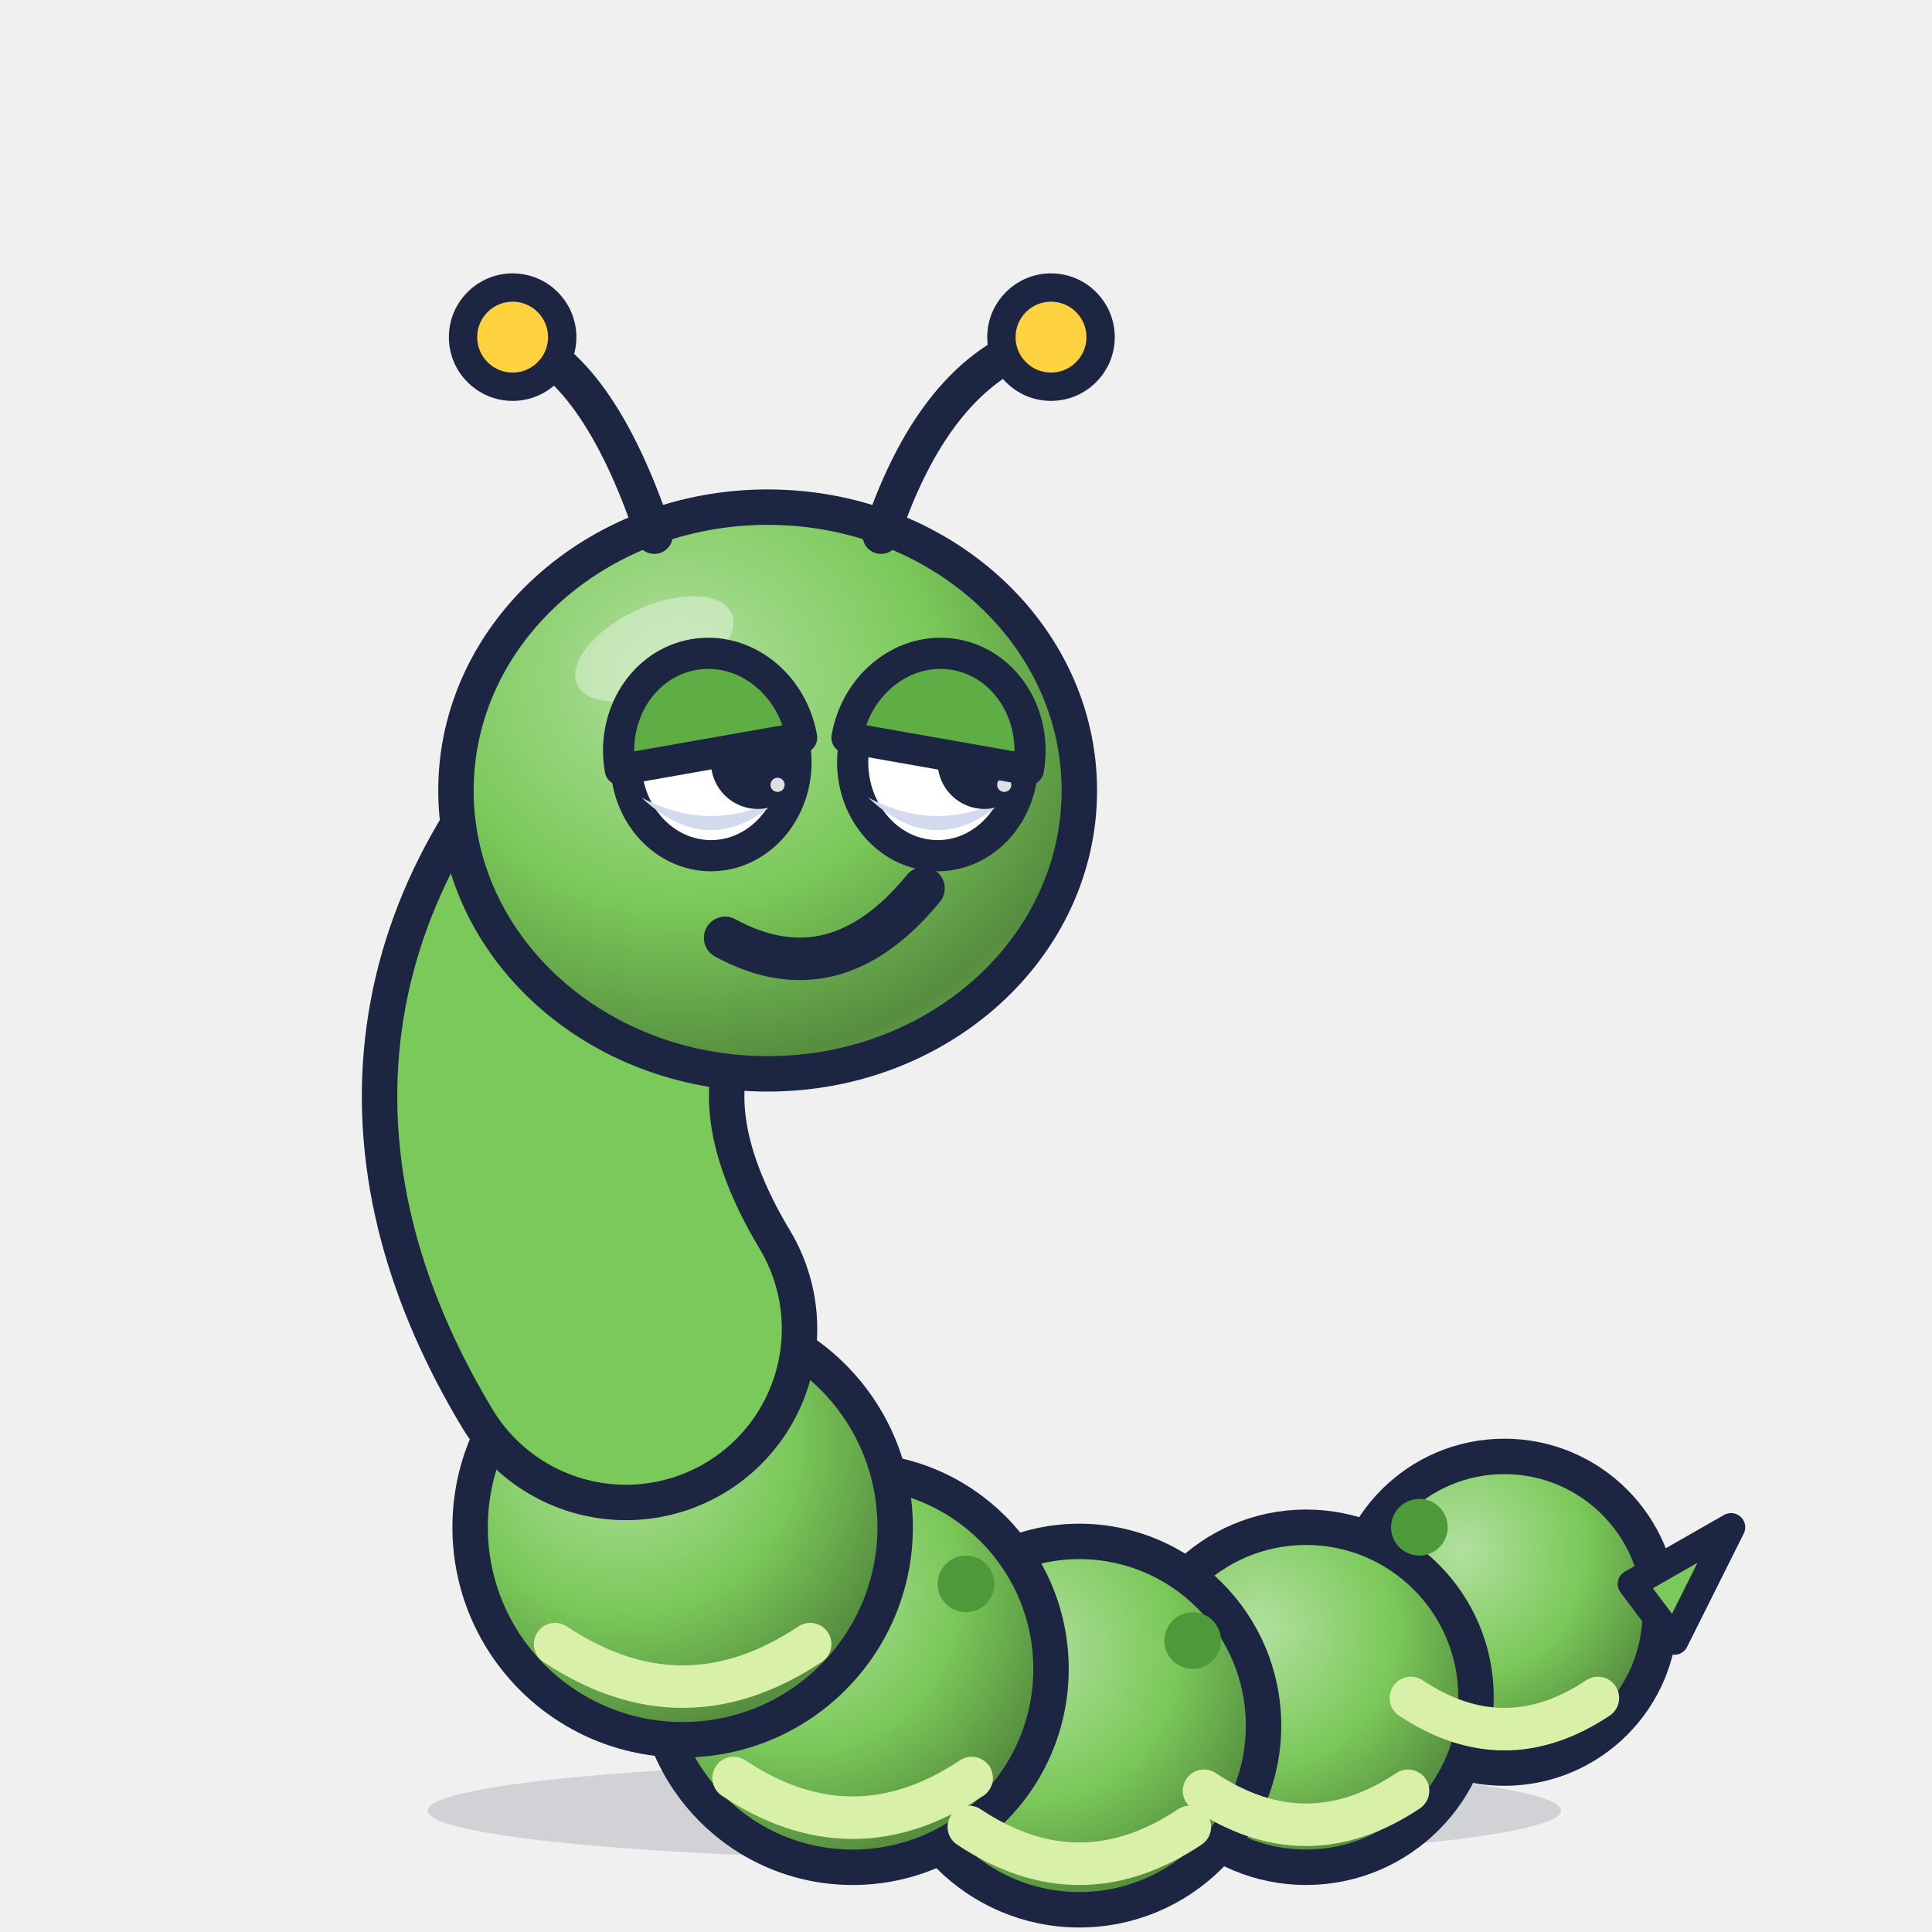
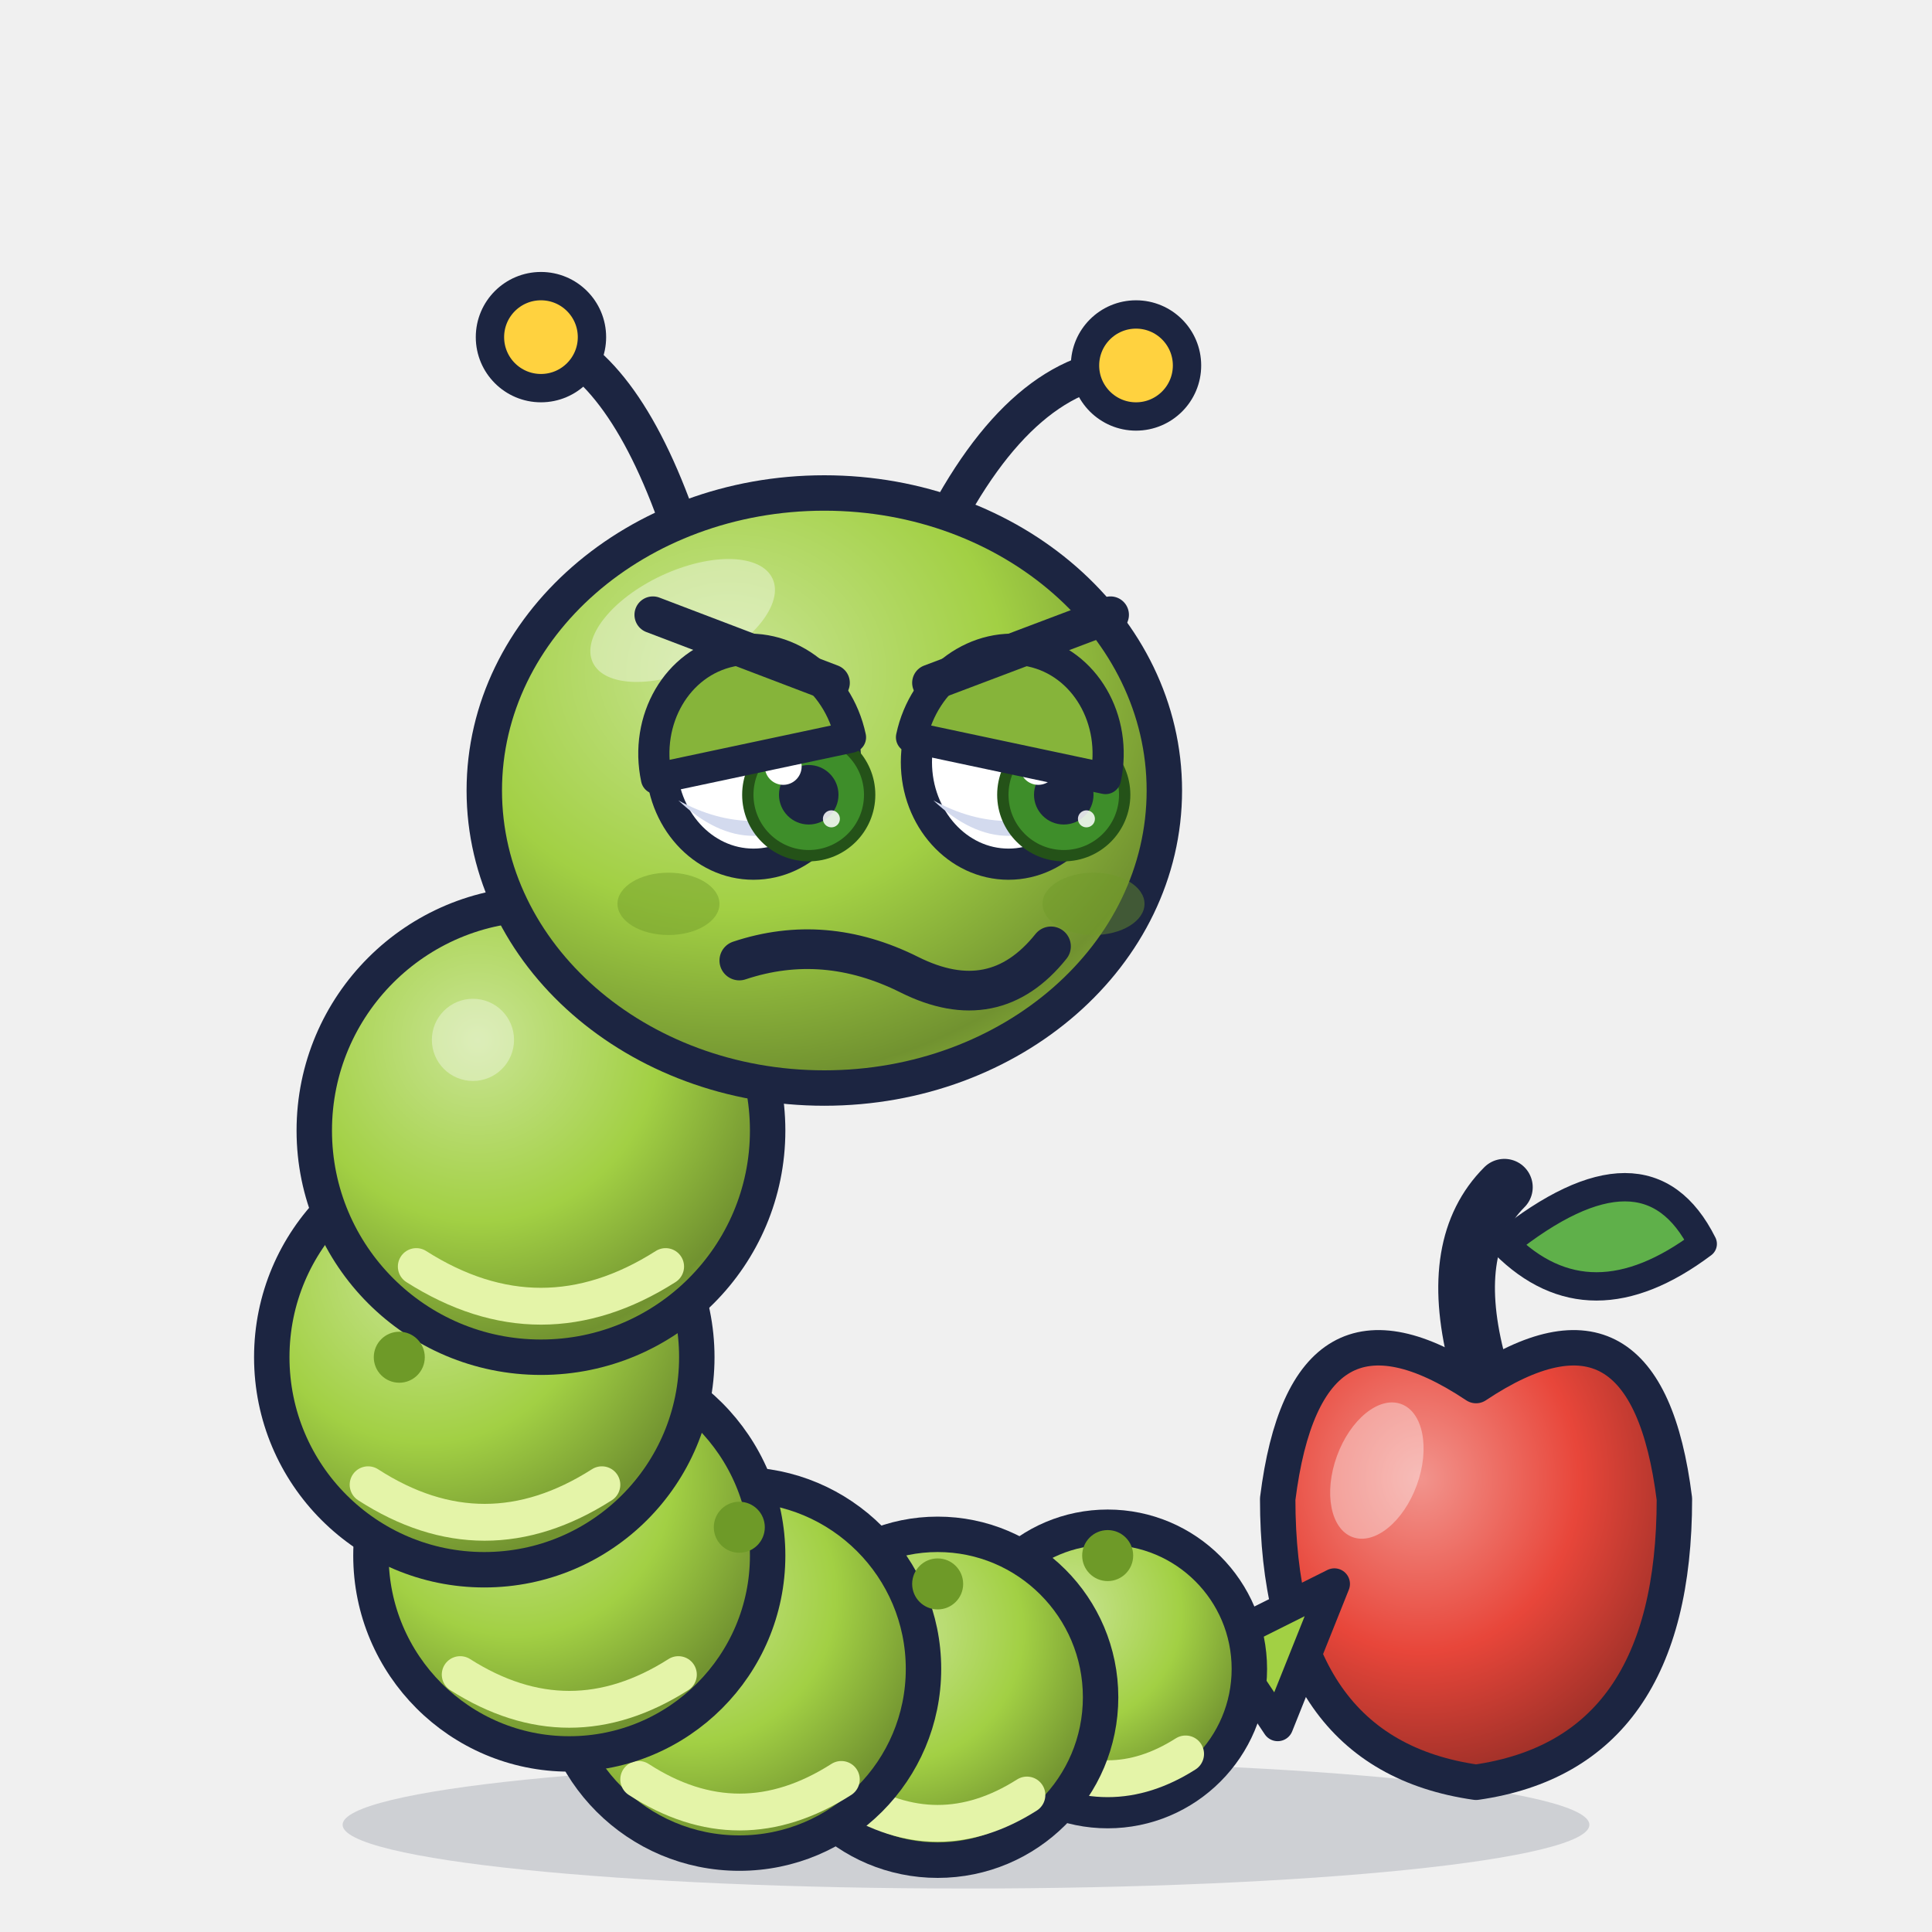
<svg aria-hidden="true" viewBox="0 0 120 120">
  <defs>
+     <radialGradient id="m-neidwurm__b" cx="36%" cy="30%" r="80%">
+       <stop offset="0" stop-color="#c9e493" />
+       <stop offset=".5" stop-color="#a2d044" />
+       <stop offset=".86" stop-color="#719230" />
+       <stop offset="1" stop-color="#8bb33a" />
+     </radialGradient>
    <radialGradient id="m-neidwurm__a" cx="36%" cy="30%" r="80%">
-       <stop offset="0" stop-color="#b2e09f" />
-       <stop offset=".5" stop-color="#7bc95a" />
-       <stop offset=".86" stop-color="#568d3f" />
-       <stop offset="1" stop-color="#6aad4d" />
+       <stop offset="0" stop-color="#f2948d" />
+       <stop offset=".5" stop-color="#e8463a" />
+       <stop offset=".86" stop-color="#a23129" />
+       <stop offset="1" stop-color="#c83c32" />
    </radialGradient>
  </defs>
  <g transform="matrix(.88 0 0 .88 7.2 13.9)">
-     <ellipse cx="62" cy="112" fill="#1c2541" opacity=".15" rx="40" ry="3.5" />
-     <circle cx="98" cy="98" r="11" fill="url(#m-neidwurm__a)" stroke="#1c2541" stroke-linecap="round" stroke-linejoin="round" stroke-width="2.5" />
-     <circle cx="84" cy="104" r="12" fill="url(#m-neidwurm__a)" stroke="#1c2541" stroke-linecap="round" stroke-linejoin="round" stroke-width="2.5" />
-     <circle cx="68" cy="106" r="13" fill="url(#m-neidwurm__a)" stroke="#1c2541" stroke-linecap="round" stroke-linejoin="round" stroke-width="2.5" />
-     <circle cx="52" cy="102" r="14" fill="url(#m-neidwurm__a)" stroke="#1c2541" stroke-linecap="round" stroke-linejoin="round" stroke-width="2.5" />
-     <circle cx="40" cy="92" r="15" fill="url(#m-neidwurm__a)" stroke="#1c2541" stroke-linecap="round" stroke-linejoin="round" stroke-width="2.5" />
-     <path fill="none" stroke="#d8f0a8" stroke-linecap="round" stroke-width="3" d="M91.4 104.05q6.6 4.4 13.2 0" />
-     <path fill="none" stroke="#d8f0a8" stroke-linecap="round" stroke-width="3" d="M76.8 110.6q7.2 4.8 14.4 0" />
-     <path fill="none" stroke="#d8f0a8" stroke-linecap="round" stroke-width="3" d="M60.2 113.15q7.8 5.2 15.6 0" />
-     <path fill="none" stroke="#d8f0a8" stroke-linecap="round" stroke-width="3" d="M43.6 109.7q8.4 5.6 16.8 0" />
-     <path fill="none" stroke="#d8f0a8" stroke-linecap="round" stroke-width="3" d="M31 100.25q9 6 18 0" />
-     <path fill="#7bc95a" stroke="#1c2541" stroke-linecap="round" stroke-linejoin="round" stroke-width="2" d="m107 96 7-4-4 8Z" />
-     <path fill="none" stroke="#1c2541" stroke-linecap="round" stroke-width="27" d="M36 78q-12-20 4-36" />
-     <path fill="none" stroke="#7bc95a" stroke-linecap="round" stroke-width="22" d="M36 78q-12-20 4-36" />
-     <ellipse cx="46" cy="40" fill="url(#m-neidwurm__a)" stroke="#1c2541" stroke-linecap="round" stroke-linejoin="round" stroke-width="2.5" rx="22" ry="20" />
-     <path fill="none" stroke="#1c2541" stroke-linecap="round" stroke-linejoin="round" stroke-width="2.6" d="M38 22Q34 10 28 8m26 14q4-12 12-14" />
-     <circle cx="28" cy="8" r="3.5" fill="#ffd23f" stroke="#1c2541" stroke-linecap="round" stroke-linejoin="round" stroke-width="2" />
-     <circle cx="66" cy="8" r="3.5" fill="#ffd23f" stroke="#1c2541" stroke-linecap="round" stroke-linejoin="round" stroke-width="2" />
-     <ellipse cx="38" cy="30" fill="#fff" opacity=".38" rx="6" ry="3" transform="rotate(-25 38 30)" />
-     <circle cx="60" cy="96" r="2" fill="#4e9a3a" />
-     <circle cx="76" cy="100" r="2" fill="#4e9a3a" />
-     <circle cx="92" cy="92" r="2" fill="#4e9a3a" />
-     <ellipse cx="42" cy="38" fill="#fff" stroke="#1c2541" stroke-linecap="round" stroke-linejoin="round" stroke-width="2.2" rx="6" ry="6.6" />
-     <path fill="#d3daee" d="M37.1 40.5q4.9 4.6 9.8 0-4.9 2.6-9.8 0" />
-     <circle cx="45.3" cy="38" r="3.3" fill="#1c2541" />
-     <circle cx="43.6" cy="36.2" r="1.2" fill="#fff" />
-     <circle cx="46.7" cy="39.6" r=".5" fill="#fff" opacity=".85" />
-     <path fill="#5fae45" stroke="#1c2541" stroke-linecap="round" stroke-linejoin="round" stroke-width="2.2" d="M35.5 37.4a6.5 7.1 0 0 1 13 0Z" transform="rotate(-10 42 37.4)" />
-     <ellipse cx="58" cy="38" fill="#fff" stroke="#1c2541" stroke-linecap="round" stroke-linejoin="round" stroke-width="2.2" rx="6" ry="6.6" />
-     <path fill="#d3daee" d="M53.1 40.5q4.9 4.6 9.8 0-4.9 2.6-9.8 0" />
-     <circle cx="61.3" cy="38" r="3.3" fill="#1c2541" />
-     <circle cx="59.6" cy="36.2" r="1.2" fill="#fff" />
-     <circle cx="62.7" cy="39.6" r=".5" fill="#fff" opacity=".85" />
-     <path fill="#5fae45" stroke="#1c2541" stroke-linecap="round" stroke-linejoin="round" stroke-width="2.2" d="M51.5 37.4a6.5 7.1 0 0 1 13 0Z" transform="rotate(10 58 37.4)" />
-     <path fill="none" stroke="#1c2541" stroke-linecap="round" stroke-linejoin="round" stroke-width="3" d="M43 50.4q7.7 4.2 14-3.5" />
+     <ellipse cx="60" cy="113" fill="#1c2541" opacity=".16" rx="44" ry="4.5" />
+     <path fill="none" stroke="#1c2541" stroke-linecap="round" stroke-width="4" d="M96 80q-2-8 2-12" />
+     <path fill="#5fb04a" stroke="#1c2541" stroke-linecap="round" stroke-linejoin="round" stroke-width="2" d="M98 72q10-8 14 0-8 6-14 0" />
+     <path fill="url(#m-neidwurm__a)" stroke="#1c2541" stroke-linecap="round" stroke-linejoin="round" stroke-width="2.5" d="M96 82q-12-8-14 8 0 18 14 20 14-2 14-20-2-16-14-8" />
+     <ellipse cx="89" cy="88" fill="#fff" opacity=".38" rx="3" ry="5" transform="rotate(20 89 88)" />
+     <path fill="#a2d044" stroke="#1c2541" stroke-linecap="round" stroke-linejoin="round" stroke-width="2.2" d="m78 100 8-4-4 10Z" />
+     <circle cx="70" cy="102" r="10" fill="url(#m-neidwurm__b)" stroke="#1c2541" stroke-linecap="round" stroke-linejoin="round" stroke-width="2.5" />
+     <path fill="none" stroke="#e4f4a8" stroke-linecap="round" stroke-width="2.6" d="M64.5 108q5.5 3.5 11 0" />
+     <circle cx="67" cy="98" r="1.8" fill="#fff" opacity=".35" />
+     <circle cx="58" cy="104" r="11.5" fill="url(#m-neidwurm__b)" stroke="#1c2541" stroke-linecap="round" stroke-linejoin="round" stroke-width="2.5" />
+     <path fill="none" stroke="#e4f4a8" stroke-linecap="round" stroke-width="2.6" d="M51.7 110.9q6.3 4 12.6 0" />
+     <circle cx="54.6" cy="99.4" r="2.1" fill="#fff" opacity=".35" />
+     <circle cx="44" cy="102" r="13" fill="url(#m-neidwurm__b)" stroke="#1c2541" stroke-linecap="round" stroke-linejoin="round" stroke-width="2.5" />
+     <path fill="none" stroke="#e4f4a8" stroke-linecap="round" stroke-width="2.6" d="M36.9 109.8q7.1 4.6 14.3 0" />
+     <circle cx="40.1" cy="96.8" r="2.3" fill="#fff" opacity=".35" />
+     <circle cx="32" cy="94" r="14" fill="url(#m-neidwurm__b)" stroke="#1c2541" stroke-linecap="round" stroke-linejoin="round" stroke-width="2.5" />
+     <path fill="none" stroke="#e4f4a8" stroke-linecap="round" stroke-width="2.6" d="M24.3 102.4q7.7 4.9 15.4 0" />
+     <circle cx="27.8" cy="88.4" r="2.5" fill="#fff" opacity=".35" />
+     <circle cx="26" cy="80" r="15" fill="url(#m-neidwurm__b)" stroke="#1c2541" stroke-linecap="round" stroke-linejoin="round" stroke-width="2.5" />
+     <path fill="none" stroke="#e4f4a8" stroke-linecap="round" stroke-width="2.6" d="M17.8 89q8.2 5.3 16.5 0" />
+     <circle cx="21.5" cy="74" r="2.7" fill="#fff" opacity=".35" />
+     <circle cx="30" cy="64" r="16" fill="url(#m-neidwurm__b)" stroke="#1c2541" stroke-linecap="round" stroke-linejoin="round" stroke-width="2.5" />
+     <path fill="none" stroke="#e4f4a8" stroke-linecap="round" stroke-width="2.6" d="M21.2 73.6q8.8 5.6 17.6 0" />
+     <circle cx="25.2" cy="57.6" r="2.9" fill="#fff" opacity=".35" />
+     <circle cx="44" cy="92" r="1.8" fill="#6e9a28" />
+     <circle cx="58" cy="96" r="1.8" fill="#6e9a28" />
+     <circle cx="70" cy="94" r="1.8" fill="#6e9a28" />
+     <circle cx="20" cy="80" r="1.8" fill="#6e9a28" />
+     <path fill="none" stroke="#1c2541" stroke-linecap="round" stroke-linejoin="round" stroke-width="2.6" d="M40 22Q36 10 30 8m28 14q6-12 14-12" />
+     <circle cx="30" cy="8" r="3.6" fill="#ffd23f" stroke="#1c2541" stroke-linecap="round" stroke-linejoin="round" stroke-width="2" />
+     <circle cx="72" cy="10" r="3.6" fill="#ffd23f" stroke="#1c2541" stroke-linecap="round" stroke-linejoin="round" stroke-width="2" />
+     <ellipse cx="50" cy="40" fill="url(#m-neidwurm__b)" stroke="#1c2541" stroke-linecap="round" stroke-linejoin="round" stroke-width="2.5" rx="24" ry="21" />
+     <ellipse cx="40" cy="28" fill="#fff" opacity=".38" rx="7" ry="3.5" transform="rotate(-25 40 28)" />
+     <ellipse cx="45" cy="38" fill="#fff" stroke="#1c2541" stroke-linecap="round" stroke-linejoin="round" stroke-width="2.2" rx="6.5" ry="7.2" />
+     <path fill="#d3daee" d="M39.7 40.7q5.3 5 10.6 0-5.3 2.9-10.6 0" />
+     <circle cx="48.9" cy="40.3" r="4.3" fill="#3e8e2a" stroke="#245218" stroke-width=".8" />
+     <circle cx="48.9" cy="40.3" r="2.1" fill="#1c2541" />
+     <circle cx="47.1" cy="38.3" r="1.3" fill="#fff" />
+     <circle cx="50.5" cy="42" r=".6" fill="#fff" opacity=".85" />
+     <path fill="#86b43a" stroke="#1c2541" stroke-linecap="round" stroke-linejoin="round" stroke-width="2.2" d="M38 37.7a7 7.7 0 0 1 14 0Z" transform="rotate(-12 45 37.7)" />
+     <path fill="none" stroke="#1c2541" stroke-linecap="round" stroke-width="2.6" d="m37.9 27.6 12.6 4.8" />
+     <ellipse cx="63" cy="38" fill="#fff" stroke="#1c2541" stroke-linecap="round" stroke-linejoin="round" stroke-width="2.2" rx="6.5" ry="7.2" />
+     <path fill="#d3daee" d="M57.7 40.7q5.3 5 10.6 0-5.3 2.9-10.6 0" />
+     <circle cx="66.9" cy="40.3" r="4.3" fill="#3e8e2a" stroke="#245218" stroke-width=".8" />
+     <circle cx="66.9" cy="40.3" r="2.1" fill="#1c2541" />
+     <circle cx="65.1" cy="38.3" r="1.3" fill="#fff" />
+     <circle cx="68.5" cy="42" r=".6" fill="#fff" opacity=".85" />
+     <path fill="#86b43a" stroke="#1c2541" stroke-linecap="round" stroke-linejoin="round" stroke-width="2.2" d="M56 37.7a7 7.7 0 0 1 14 0Z" transform="rotate(12 63 37.7)" />
+     <path fill="none" stroke="#1c2541" stroke-linecap="round" stroke-width="2.6" d="m70.2 27.6-12.7 4.8" />
+     <path fill="none" stroke="#1c2541" stroke-linecap="round" stroke-linejoin="round" stroke-width="2.8" d="M44 52q6-2 12 1t10-2" />
+     <ellipse cx="39" cy="48" fill="#6e9a28" opacity=".45" rx="3.6" ry="2.2" />
+     <ellipse cx="69" cy="48" fill="#6e9a28" opacity=".45" rx="3.6" ry="2.2" />
  </g>
</svg>
